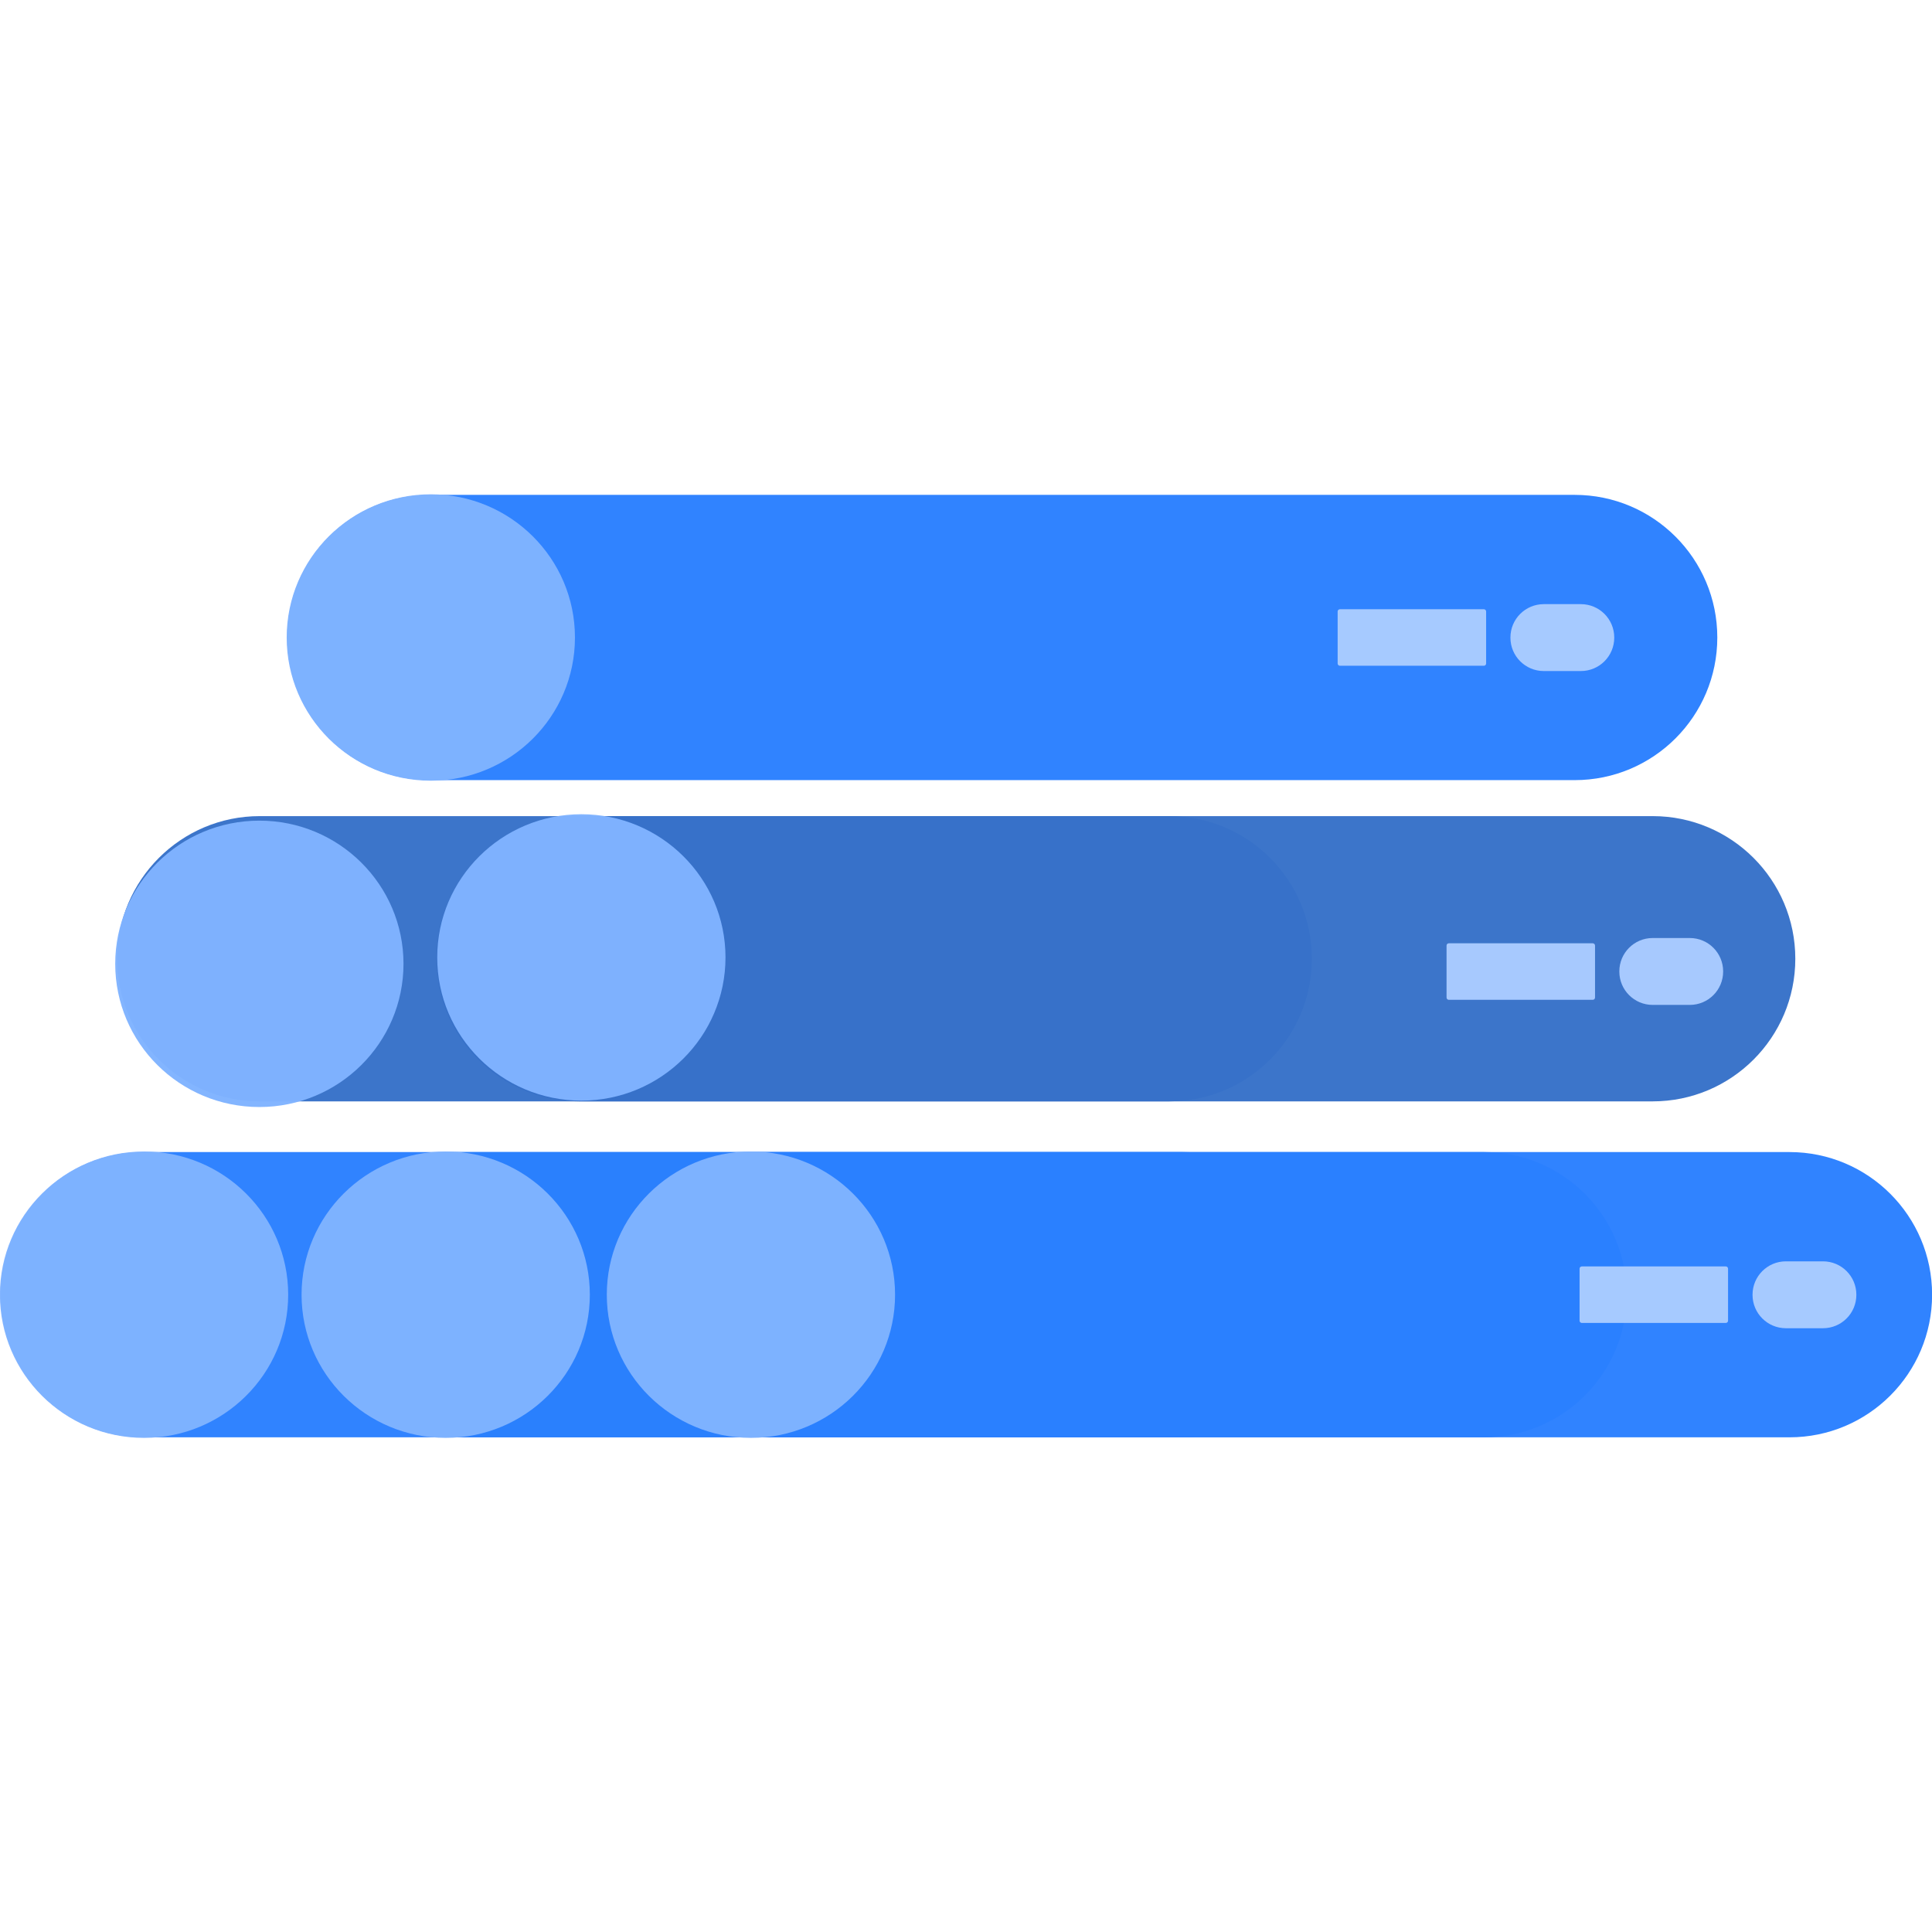
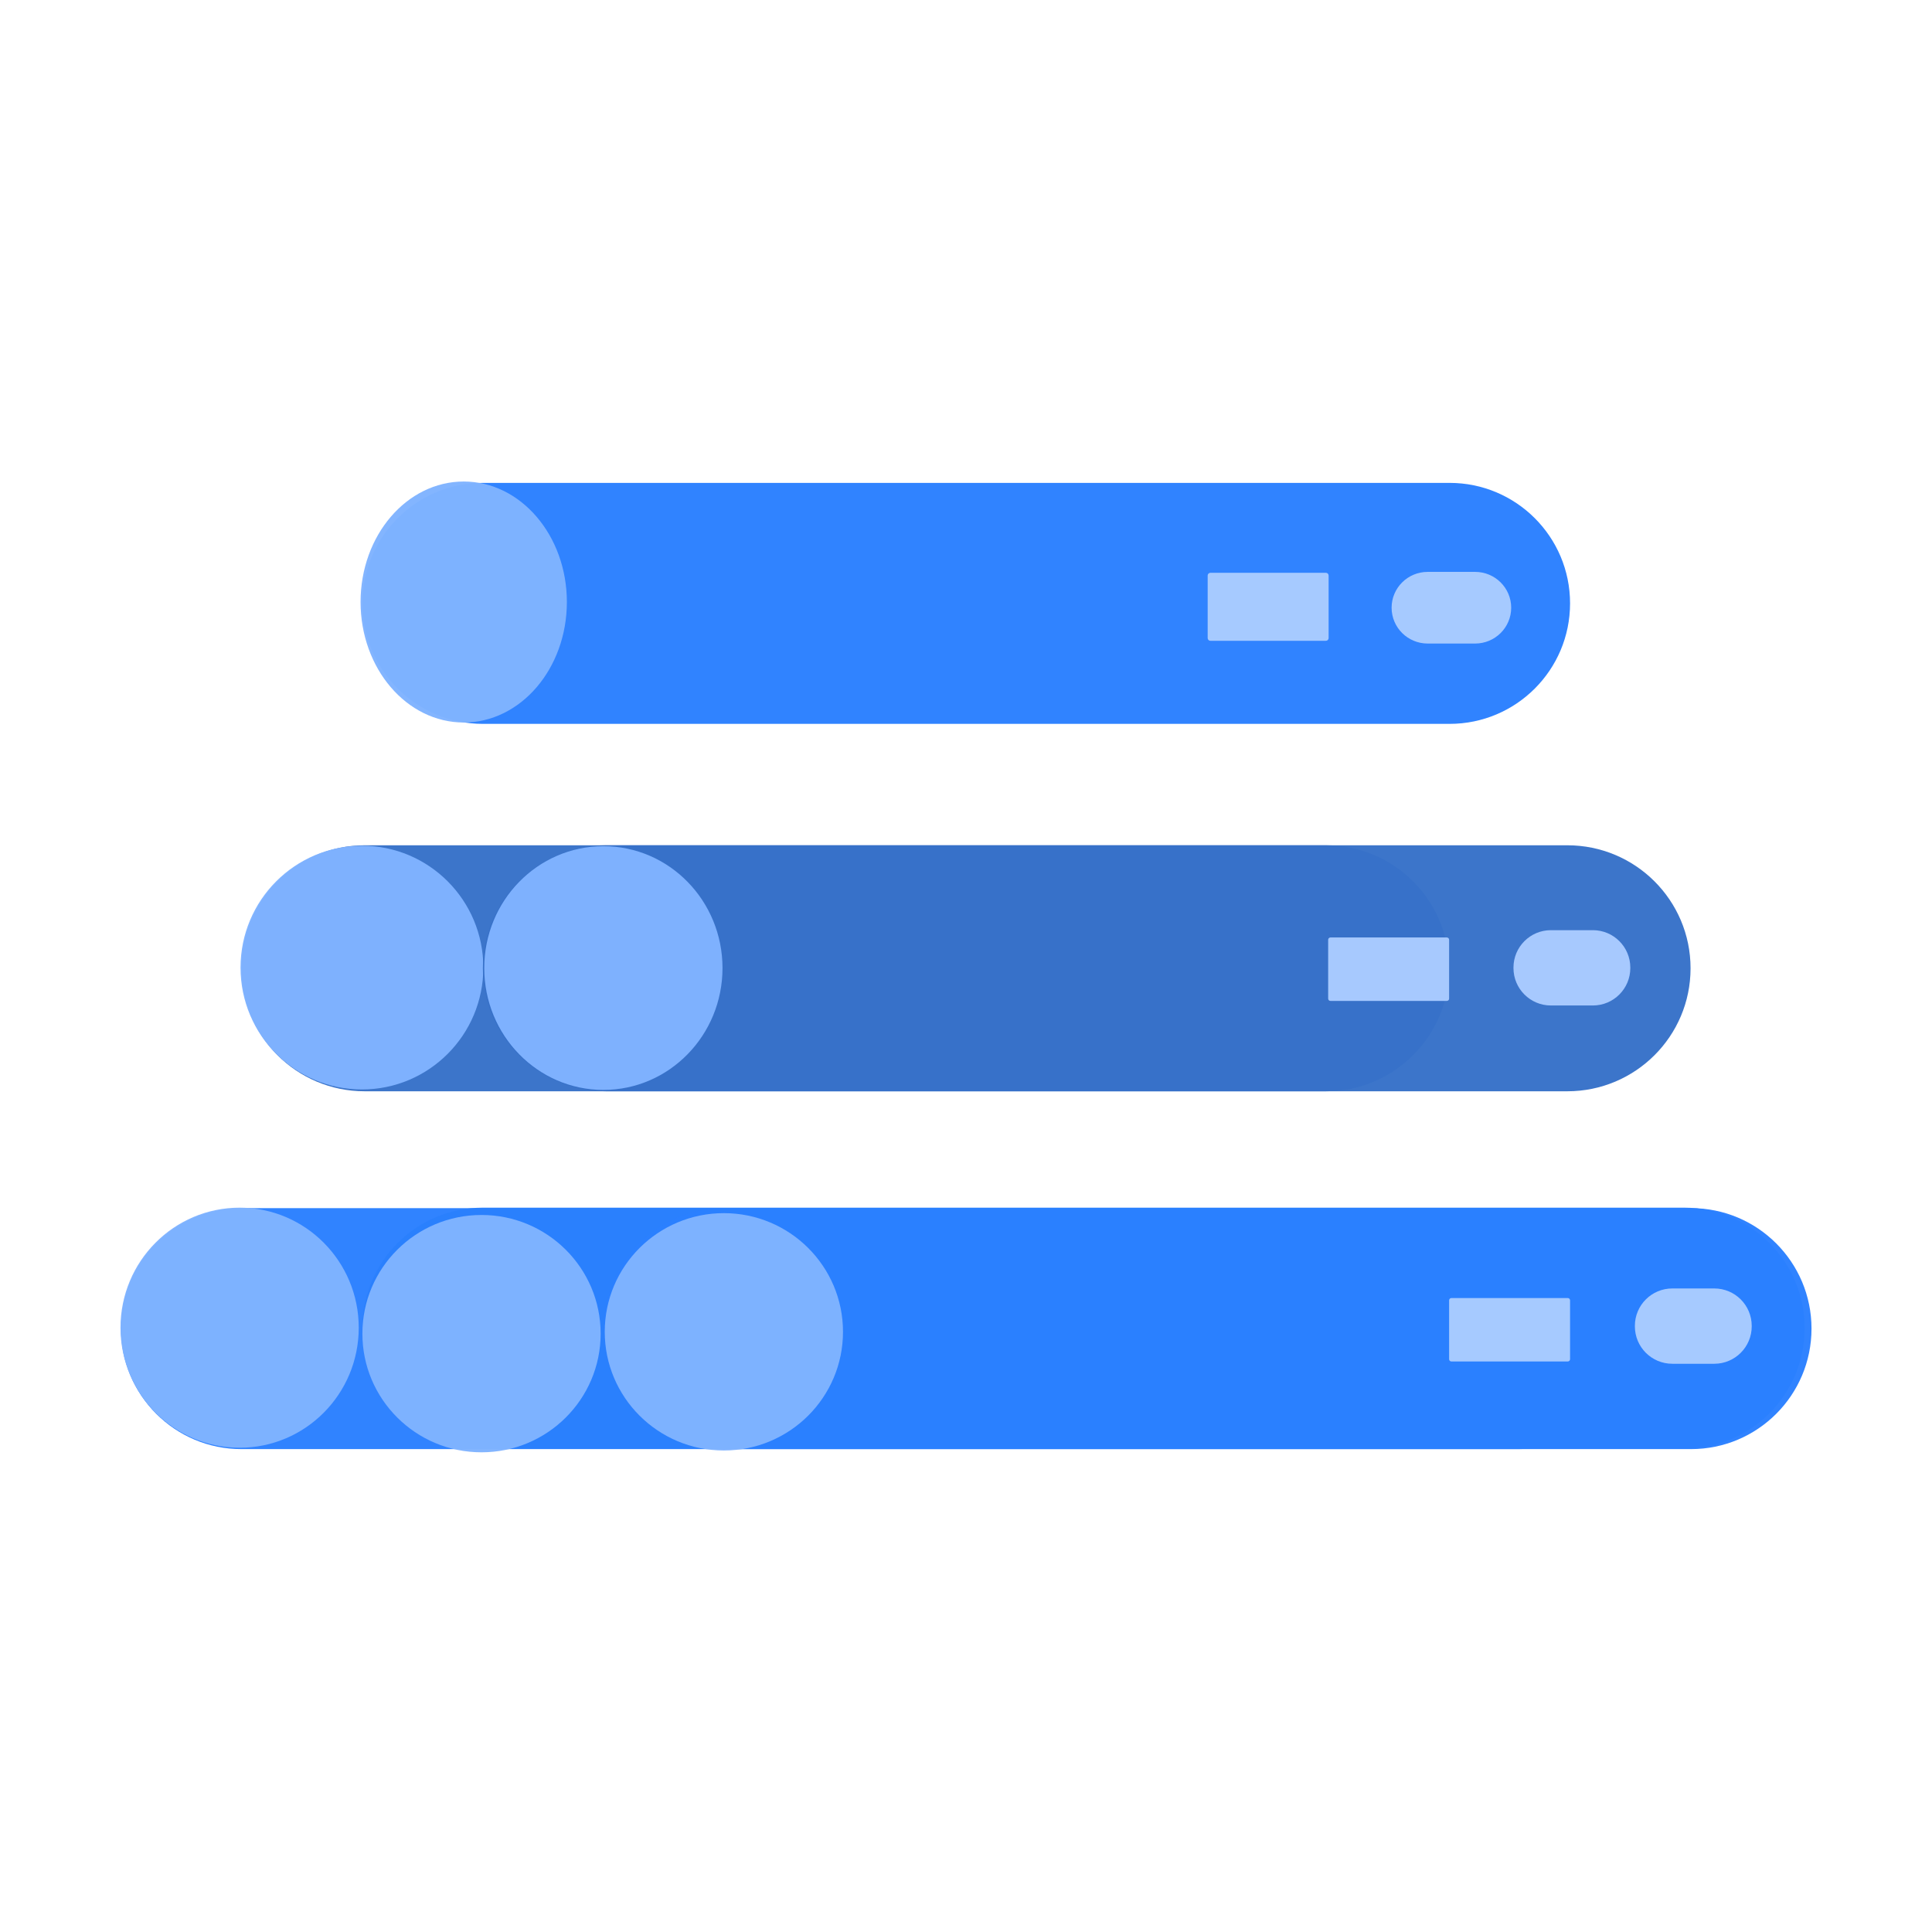
- <svg xmlns="http://www.w3.org/2000/svg" id="svg4554" version="1.1" viewBox="0 0 10.254 5.008" height="18px" width="18px">
-   <defs id="defs4548" />
-   <g transform="translate(11.95053,-137.8625)" id="layer1">
-     <rect style="opacity:0.97;fill:#2a7fff;fill-opacity:1;stroke:none;stroke-width:0.4;stroke-linecap:round;stroke-linejoin:miter;stroke-miterlimit:4;stroke-dasharray:none;stroke-dashoffset:0;stroke-opacity:1;paint-order:stroke fill markers" id="rect5010-9" width="7.03" height="1.514" x="-11.947" y="141.354" ry="0.757" />
-     <ellipse style="opacity:0.97;fill:#80b3ff;fill-opacity:1;stroke:none;stroke-width:0.542;stroke-linecap:round;stroke-linejoin:miter;stroke-miterlimit:4;stroke-dasharray:none;stroke-dashoffset:0;stroke-opacity:1;paint-order:stroke fill markers" id="ellipse5012-7" cx="-11.186" cy="142.111" rx="0.765" ry="0.76" />
-     <rect ry="0.757" y="141.354" x="-10.347" height="1.514" width="7.03" id="rect5014-3" style="opacity:0.97;fill:#2a7ffd;fill-opacity:1;stroke:none;stroke-width:0.4;stroke-linecap:round;stroke-linejoin:miter;stroke-miterlimit:4;stroke-dasharray:none;stroke-dashoffset:0;stroke-opacity:1;paint-order:stroke fill markers" />
-     <ellipse ry="0.76" rx="0.765" cy="142.111" cx="-9.585" id="ellipse5016-6" style="opacity:0.97;fill:#80b3ff;fill-opacity:1;stroke:none;stroke-width:0.542;stroke-linecap:round;stroke-linejoin:miter;stroke-miterlimit:4;stroke-dasharray:none;stroke-dashoffset:0;stroke-opacity:1;paint-order:stroke fill markers" />
-     <rect style="opacity:0.97;fill:#2a7fff;fill-opacity:1;stroke:none;stroke-width:0.4;stroke-linecap:round;stroke-linejoin:miter;stroke-miterlimit:4;stroke-dasharray:none;stroke-dashoffset:0;stroke-opacity:1;paint-order:stroke fill markers" id="rect5018-1" width="7.03" height="1.514" x="-8.726" y="141.354" ry="0.757" />
-     <ellipse style="opacity:0.97;fill:#80b3ff;fill-opacity:1;stroke:none;stroke-width:0.542;stroke-linecap:round;stroke-linejoin:miter;stroke-miterlimit:4;stroke-dasharray:none;stroke-dashoffset:0;stroke-opacity:1;paint-order:stroke fill markers" id="ellipse5020-2" cx="-7.965" cy="142.111" rx="0.765" ry="0.76" />
-     <rect ry="0.757" y="139.571" x="-11.329" height="1.514" width="6.341" id="rect5022-9" style="opacity:0.97;fill:#3771c8;fill-opacity:1;stroke:none;stroke-width:0.38;stroke-linecap:round;stroke-linejoin:miter;stroke-miterlimit:4;stroke-dasharray:none;stroke-dashoffset:0;stroke-opacity:1;paint-order:stroke fill markers" />
-     <ellipse ry="0.76" rx="0.765" cy="140.355" cx="-10.574" id="ellipse5024-3" style="opacity:0.97;fill:#80b3ff;fill-opacity:1;stroke:none;stroke-width:0.542;stroke-linecap:round;stroke-linejoin:miter;stroke-miterlimit:4;stroke-dasharray:none;stroke-dashoffset:0;stroke-opacity:1;paint-order:stroke fill markers" />
-     <rect style="opacity:0.97;fill:#3771c8;fill-opacity:1;stroke:none;stroke-width:0.405;stroke-linecap:round;stroke-linejoin:miter;stroke-miterlimit:4;stroke-dasharray:none;stroke-dashoffset:0;stroke-opacity:1;paint-order:stroke fill markers" id="rect5026-1" width="7.212" height="1.514" x="-9.634" y="139.571" ry="0.757" />
-     <ellipse style="opacity:0.97;fill:#80b3ff;fill-opacity:1;stroke:none;stroke-width:0.542;stroke-linecap:round;stroke-linejoin:miter;stroke-miterlimit:4;stroke-dasharray:none;stroke-dashoffset:0;stroke-opacity:1;paint-order:stroke fill markers" id="ellipse5028-9" cx="-8.865" cy="140.321" rx="0.765" ry="0.76" />
-     <rect ry="0.757" y="137.866" x="-10.426" height="1.514" width="7.59" id="rect5034-4" style="opacity:0.97;fill:#2a7fff;fill-opacity:1;stroke:none;stroke-width:0.416;stroke-linecap:round;stroke-linejoin:miter;stroke-miterlimit:4;stroke-dasharray:none;stroke-dashoffset:0;stroke-opacity:1;paint-order:stroke fill markers" />
-     <ellipse ry="0.76" rx="0.765" cy="138.623" cx="-9.664" id="ellipse5036-7" style="opacity:0.97;fill:#80b3ff;fill-opacity:1;stroke:none;stroke-width:0.542;stroke-linecap:round;stroke-linejoin:miter;stroke-miterlimit:4;stroke-dasharray:none;stroke-dashoffset:0;stroke-opacity:1;paint-order:stroke fill markers" />
-     <rect ry="0.177" y="138.446" x="-3.934" height="0.355" width="0.551" id="rect5038-8" style="opacity:0.97;fill:#aaccff;fill-opacity:1;stroke:none;stroke-width:0.107;stroke-linecap:round;stroke-linejoin:miter;stroke-miterlimit:4;stroke-dasharray:none;stroke-dashoffset:0;stroke-opacity:1;paint-order:stroke fill markers" />
-     <rect style="opacity:0.97;fill:#aaccff;fill-opacity:1;stroke:none;stroke-width:0.118;stroke-linecap:round;stroke-linejoin:miter;stroke-miterlimit:4;stroke-dasharray:none;stroke-dashoffset:0;stroke-opacity:1;paint-order:stroke fill markers" id="rect5040-4" width="0.788" height="0.3" x="-4.851" y="138.473" ry="0.012" />
-     <rect style="opacity:0.97;fill:#aaccff;fill-opacity:1;stroke:none;stroke-width:0.107;stroke-linecap:round;stroke-linejoin:miter;stroke-miterlimit:4;stroke-dasharray:none;stroke-dashoffset:0;stroke-opacity:1;paint-order:stroke fill markers" id="rect5042-5" width="0.551" height="0.355" x="-3.356" y="140.218" ry="0.177" />
-     <rect ry="0.012" y="140.246" x="-4.273" height="0.3" width="0.788" id="rect5044-0" style="opacity:0.97;fill:#aaccff;fill-opacity:1;stroke:none;stroke-width:0.118;stroke-linecap:round;stroke-linejoin:miter;stroke-miterlimit:4;stroke-dasharray:none;stroke-dashoffset:0;stroke-opacity:1;paint-order:stroke fill markers" />
-     <rect ry="0.177" y="141.934" x="-2.649" height="0.355" width="0.551" id="rect5046-3" style="opacity:0.97;fill:#aaccff;fill-opacity:1;stroke:none;stroke-width:0.107;stroke-linecap:round;stroke-linejoin:miter;stroke-miterlimit:4;stroke-dasharray:none;stroke-dashoffset:0;stroke-opacity:1;paint-order:stroke fill markers" />
-     <rect style="opacity:0.97;fill:#aaccff;fill-opacity:1;stroke:none;stroke-width:0.118;stroke-linecap:round;stroke-linejoin:miter;stroke-miterlimit:4;stroke-dasharray:none;stroke-dashoffset:0;stroke-opacity:1;paint-order:stroke fill markers" id="rect5048-6" width="0.788" height="0.3" x="-3.567" y="141.961" ry="0.012" />
+ <svg xmlns="http://www.w3.org/2000/svg" id="svg8" version="1.1" viewBox="0 0 4.233 4.233" height="16" width="16">
+   <defs id="defs2" />
+   <g id="layer1" style="display:none">
+     <rect style="fill:none;fill-rule:evenodd;stroke:none;stroke-width:0.066" height="4.233" width="4.233" y="1.2080078e-05" x="7.3204038e-09" id="rect839" />
+     <path style="fill:#d7e3f4;stroke:#e6e6e6;stroke-width:0.011;stroke-linecap:butt;stroke-linejoin:miter;stroke-miterlimit:4;stroke-dasharray:none;stroke-opacity:1" d="M 0.265,0.265 V 3.969 H 3.969 V 0.265 Z" id="path872" />
+     <rect style="opacity:0.869;fill:none;fill-opacity:1;stroke:#000000;stroke-width:0.003;stroke-linecap:round;stroke-linejoin:miter;stroke-miterlimit:4;stroke-dasharray:none;stroke-dashoffset:0;stroke-opacity:1;paint-order:stroke fill markers" id="rect896" width="2.646" height="3.704" x="0.794" y="0.265" />
+     <rect style="opacity:0.869;fill:none;fill-opacity:1;stroke:#000000;stroke-width:0.003;stroke-linecap:round;stroke-linejoin:miter;stroke-miterlimit:4;stroke-dasharray:none;stroke-dashoffset:0;stroke-opacity:1;paint-order:stroke fill markers" id="rect898" width="3.175" height="3.175" x="0.529" y="0.529" />
+     <rect style="opacity:0.869;fill:none;fill-opacity:1;stroke:#000000;stroke-width:0.003;stroke-linecap:round;stroke-linejoin:miter;stroke-miterlimit:4;stroke-dasharray:none;stroke-dashoffset:0;stroke-opacity:1;paint-order:stroke fill markers" id="rect900" width="3.704" height="2.646" x="0.265" y="0.794" />
+     <path style="fill:none;stroke:#000000;stroke-width:0.003;stroke-linecap:butt;stroke-linejoin:miter;stroke-miterlimit:4;stroke-dasharray:none;stroke-opacity:1" d="M 0,4.233 4.233,-2.3e-7 v 0 0" id="path902" />
+     <path id="path904" d="M 4.233,4.233 0,-2.3e-7 v 0 0" style="fill:none;stroke:#000000;stroke-width:0.003;stroke-linecap:butt;stroke-linejoin:miter;stroke-miterlimit:4;stroke-dasharray:none;stroke-opacity:1" />
+     <circle style="opacity:0.869;fill:none;fill-opacity:1;stroke:#1a1a1a;stroke-width:0.003;stroke-linecap:round;stroke-linejoin:miter;stroke-miterlimit:4;stroke-dasharray:none;stroke-dashoffset:0;stroke-opacity:1;paint-order:stroke fill markers" id="path908" cx="2.116" cy="2.108" r="1.839" />
+     <circle r="0.799" cy="2.108" cx="2.116" id="circle912" style="opacity:0.869;fill:none;fill-opacity:1;stroke:#1a1a1a;stroke-width:0.001;stroke-linecap:round;stroke-linejoin:miter;stroke-miterlimit:4;stroke-dasharray:none;stroke-dashoffset:0;stroke-opacity:1;paint-order:stroke fill markers" />
  </g>
+   <g id="layer2" style="display:inline" />
+   <rect style="opacity:0.97;fill:#2a7fff;fill-opacity:1;stroke:none;stroke-width:0.162;stroke-linecap:round;stroke-linejoin:miter;stroke-miterlimit:4;stroke-dasharray:none;stroke-dashoffset:0;stroke-opacity:1;paint-order:stroke fill markers" id="rect5010-9" width="3.326" height="0.528" x="0.265" y="2.647" ry="0.264" />
+   <ellipse style="opacity:0.97;fill:#80b3ff;fill-opacity:1;stroke:none;stroke-width:0.187;stroke-linecap:round;stroke-linejoin:miter;stroke-miterlimit:4;stroke-dasharray:none;stroke-dashoffset:0;stroke-opacity:1;paint-order:stroke fill markers" id="ellipse5012-7" cx="0.525" cy="2.909" rx="0.261" ry="0.263" />
+   <rect ry="0.264" y="2.646" x="0.794" height="0.528" width="3.16" id="rect5014-3" style="opacity:0.97;fill:#2a7ffd;fill-opacity:1;stroke:none;stroke-width:0.158;stroke-linecap:round;stroke-linejoin:miter;stroke-miterlimit:4;stroke-dasharray:none;stroke-dashoffset:0;stroke-opacity:1;paint-order:stroke fill markers" />
+   <rect style="opacity:0.97;fill:#2a7fff;fill-opacity:1;stroke:none;stroke-width:0.145;stroke-linecap:round;stroke-linejoin:miter;stroke-miterlimit:4;stroke-dasharray:none;stroke-dashoffset:0;stroke-opacity:1;paint-order:stroke fill markers" id="rect5018-1" width="2.646" height="0.528" x="1.323" y="2.647" ry="0.264" />
+   <rect ry="0.27" y="1.852" x="0.529" height="0.539" width="2.646" id="rect5022-9" style="opacity:0.97;fill:#3771c8;fill-opacity:1;stroke:none;stroke-width:0.146;stroke-linecap:round;stroke-linejoin:miter;stroke-miterlimit:4;stroke-dasharray:none;stroke-dashoffset:0;stroke-opacity:1;paint-order:stroke fill markers" />
+   <ellipse ry="0.267" rx="0.266" cy="2.12" cx="0.793" id="ellipse5024-3" style="opacity:0.97;fill:#80b3ff;fill-opacity:1;stroke:none;stroke-width:0.19;stroke-linecap:round;stroke-linejoin:miter;stroke-miterlimit:4;stroke-dasharray:none;stroke-dashoffset:0;stroke-opacity:1;paint-order:stroke fill markers" />
+   <rect style="opacity:0.97;fill:#3771c8;fill-opacity:1;stroke:none;stroke-width:0.146;stroke-linecap:round;stroke-linejoin:miter;stroke-miterlimit:4;stroke-dasharray:none;stroke-dashoffset:0;stroke-opacity:1;paint-order:stroke fill markers" id="rect5026-1" width="2.646" height="0.539" x="1.058" y="1.852" ry="0.27" />
+   <rect ry="0.264" y="1.058" x="0.794" height="0.528" width="2.646" id="rect5034-4" style="opacity:0.97;fill:#2a7fff;fill-opacity:1;stroke:none;stroke-width:0.145;stroke-linecap:round;stroke-linejoin:miter;stroke-miterlimit:4;stroke-dasharray:none;stroke-dashoffset:0;stroke-opacity:1;paint-order:stroke fill markers" />
+   <ellipse ry="0.264" rx="0.226" cy="1.319" cx="1.016" id="ellipse5036-7" style="opacity:0.97;fill:#80b3ff;fill-opacity:1;stroke:none;stroke-width:0.174;stroke-linecap:round;stroke-linejoin:miter;stroke-miterlimit:4;stroke-dasharray:none;stroke-dashoffset:0;stroke-opacity:1;paint-order:stroke fill markers" />
+   <rect ry="0.079" y="1.253" x="3.049" height="0.157" width="0.262" id="rect5038-8" style="opacity:0.97;fill:#aaccff;fill-opacity:1;stroke:none;stroke-width:0.049;stroke-linecap:round;stroke-linejoin:miter;stroke-miterlimit:4;stroke-dasharray:none;stroke-dashoffset:0;stroke-opacity:1;paint-order:stroke fill markers" />
+   <rect style="opacity:0.97;fill:#aaccff;fill-opacity:1;stroke:none;stroke-width:0.048;stroke-linecap:round;stroke-linejoin:miter;stroke-miterlimit:4;stroke-dasharray:none;stroke-dashoffset:0;stroke-opacity:1;paint-order:stroke fill markers" id="rect5040-4" width="0.265" height="0.149" x="2.646" y="1.255" ry="0.006" />
+   <rect style="opacity:0.97;fill:#aaccff;fill-opacity:1;stroke:none;stroke-width:0.05;stroke-linecap:round;stroke-linejoin:miter;stroke-miterlimit:4;stroke-dasharray:none;stroke-dashoffset:0;stroke-opacity:1;paint-order:stroke fill markers" id="rect5042-5" width="0.256" height="0.165" x="3.316" y="2.038" ry="0.082" />
+   <rect ry="0.005" y="2.054" x="2.91" height="0.139" width="0.265" id="rect5044-0" style="opacity:0.97;fill:#aaccff;fill-opacity:1;stroke:none;stroke-width:0.046;stroke-linecap:round;stroke-linejoin:miter;stroke-miterlimit:4;stroke-dasharray:none;stroke-dashoffset:0;stroke-opacity:1;paint-order:stroke fill markers" />
+   <rect ry="0.082" y="2.823" x="3.582" height="0.165" width="0.256" id="rect5046-3" style="opacity:0.97;fill:#aaccff;fill-opacity:1;stroke:none;stroke-width:0.05;stroke-linecap:round;stroke-linejoin:miter;stroke-miterlimit:4;stroke-dasharray:none;stroke-dashoffset:0;stroke-opacity:1;paint-order:stroke fill markers" />
+   <rect style="opacity:0.97;fill:#aaccff;fill-opacity:1;stroke:none;stroke-width:0.046;stroke-linecap:round;stroke-linejoin:miter;stroke-miterlimit:4;stroke-dasharray:none;stroke-dashoffset:0;stroke-opacity:1;paint-order:stroke fill markers" id="rect5048-6" width="0.265" height="0.139" x="3.175" y="2.844" ry="0.005" />
+   <ellipse style="opacity:0.97;fill:#80b3ff;fill-opacity:1;stroke:none;stroke-width:0.188;stroke-linecap:round;stroke-linejoin:miter;stroke-miterlimit:4;stroke-dasharray:none;stroke-dashoffset:0;stroke-opacity:1;paint-order:stroke fill markers" id="ellipse2849" cx="1.322" cy="2.121" rx="0.261" ry="0.267" />
+   <ellipse ry="0.26" rx="0.261" cy="2.922" cx="1.055" id="ellipse2851" style="opacity:0.97;fill:#80b3ff;fill-opacity:1;stroke:none;stroke-width:0.185;stroke-linecap:round;stroke-linejoin:miter;stroke-miterlimit:4;stroke-dasharray:none;stroke-dashoffset:0;stroke-opacity:1;paint-order:stroke fill markers" />
+   <ellipse style="opacity:0.97;fill:#80b3ff;fill-opacity:1;stroke:none;stroke-width:0.185;stroke-linecap:round;stroke-linejoin:miter;stroke-miterlimit:4;stroke-dasharray:none;stroke-dashoffset:0;stroke-opacity:1;paint-order:stroke fill markers" id="ellipse2853" cx="1.586" cy="2.918" rx="0.261" ry="0.26" />
</svg>
